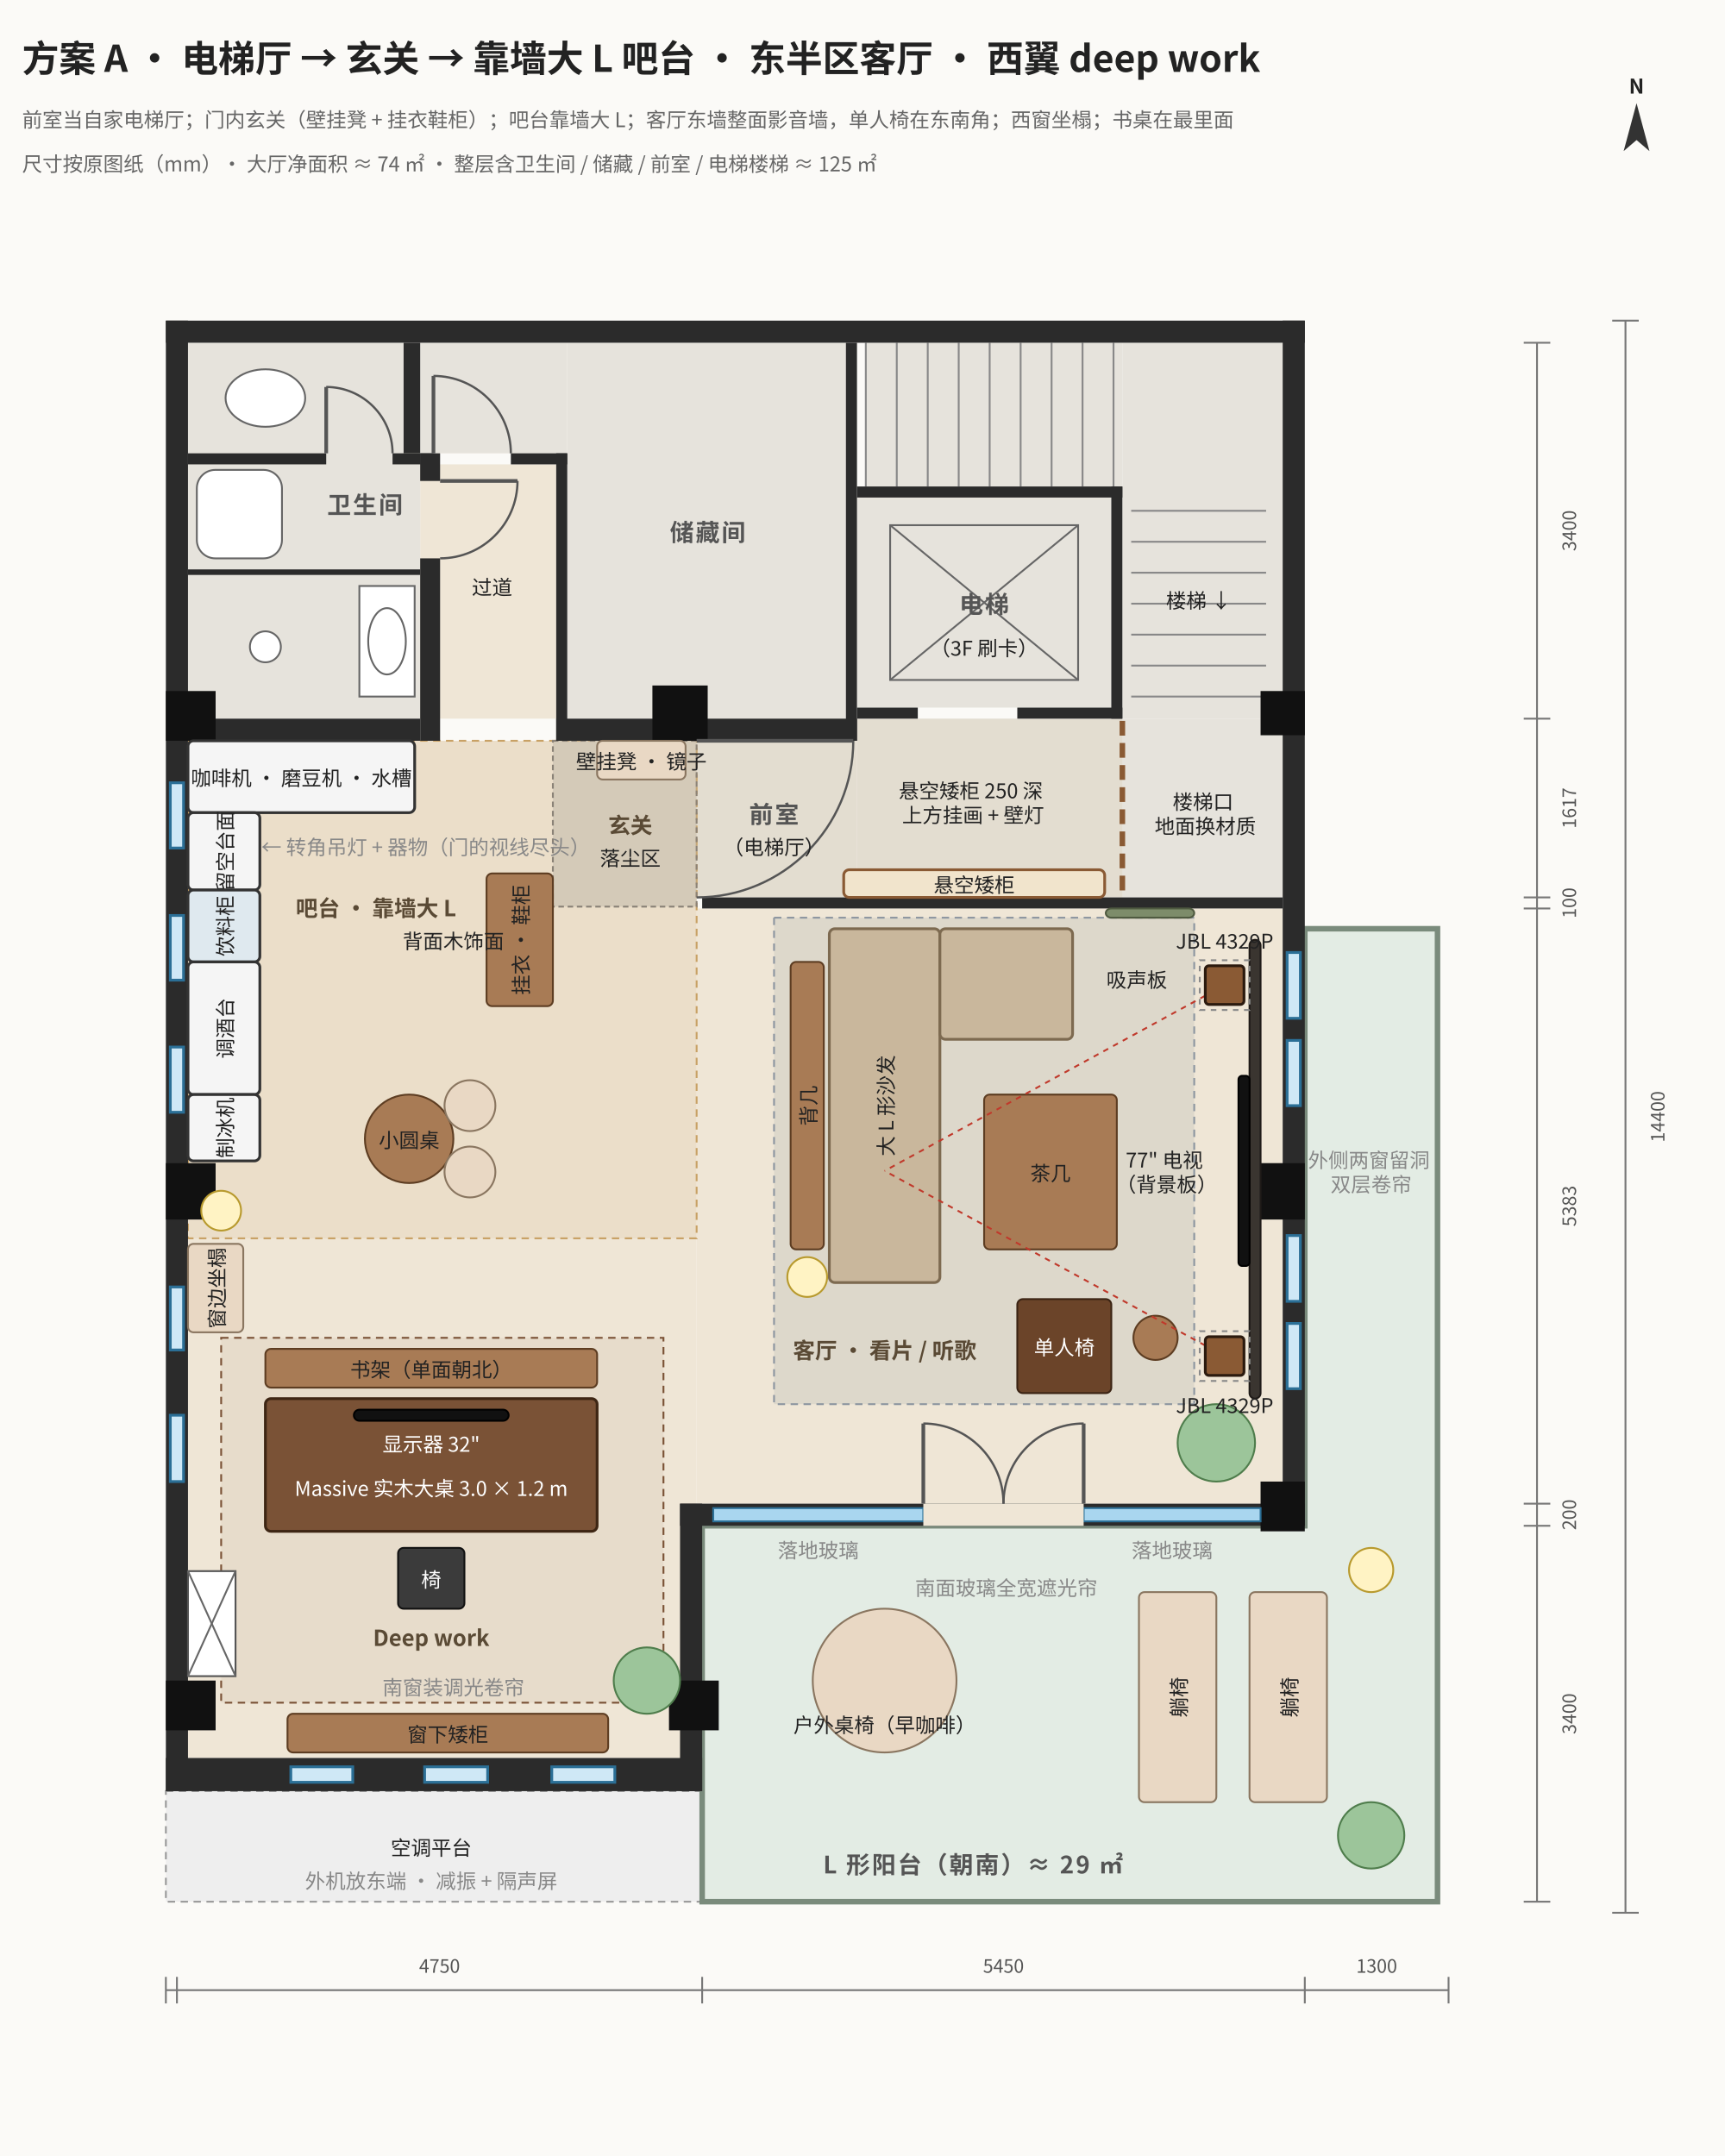
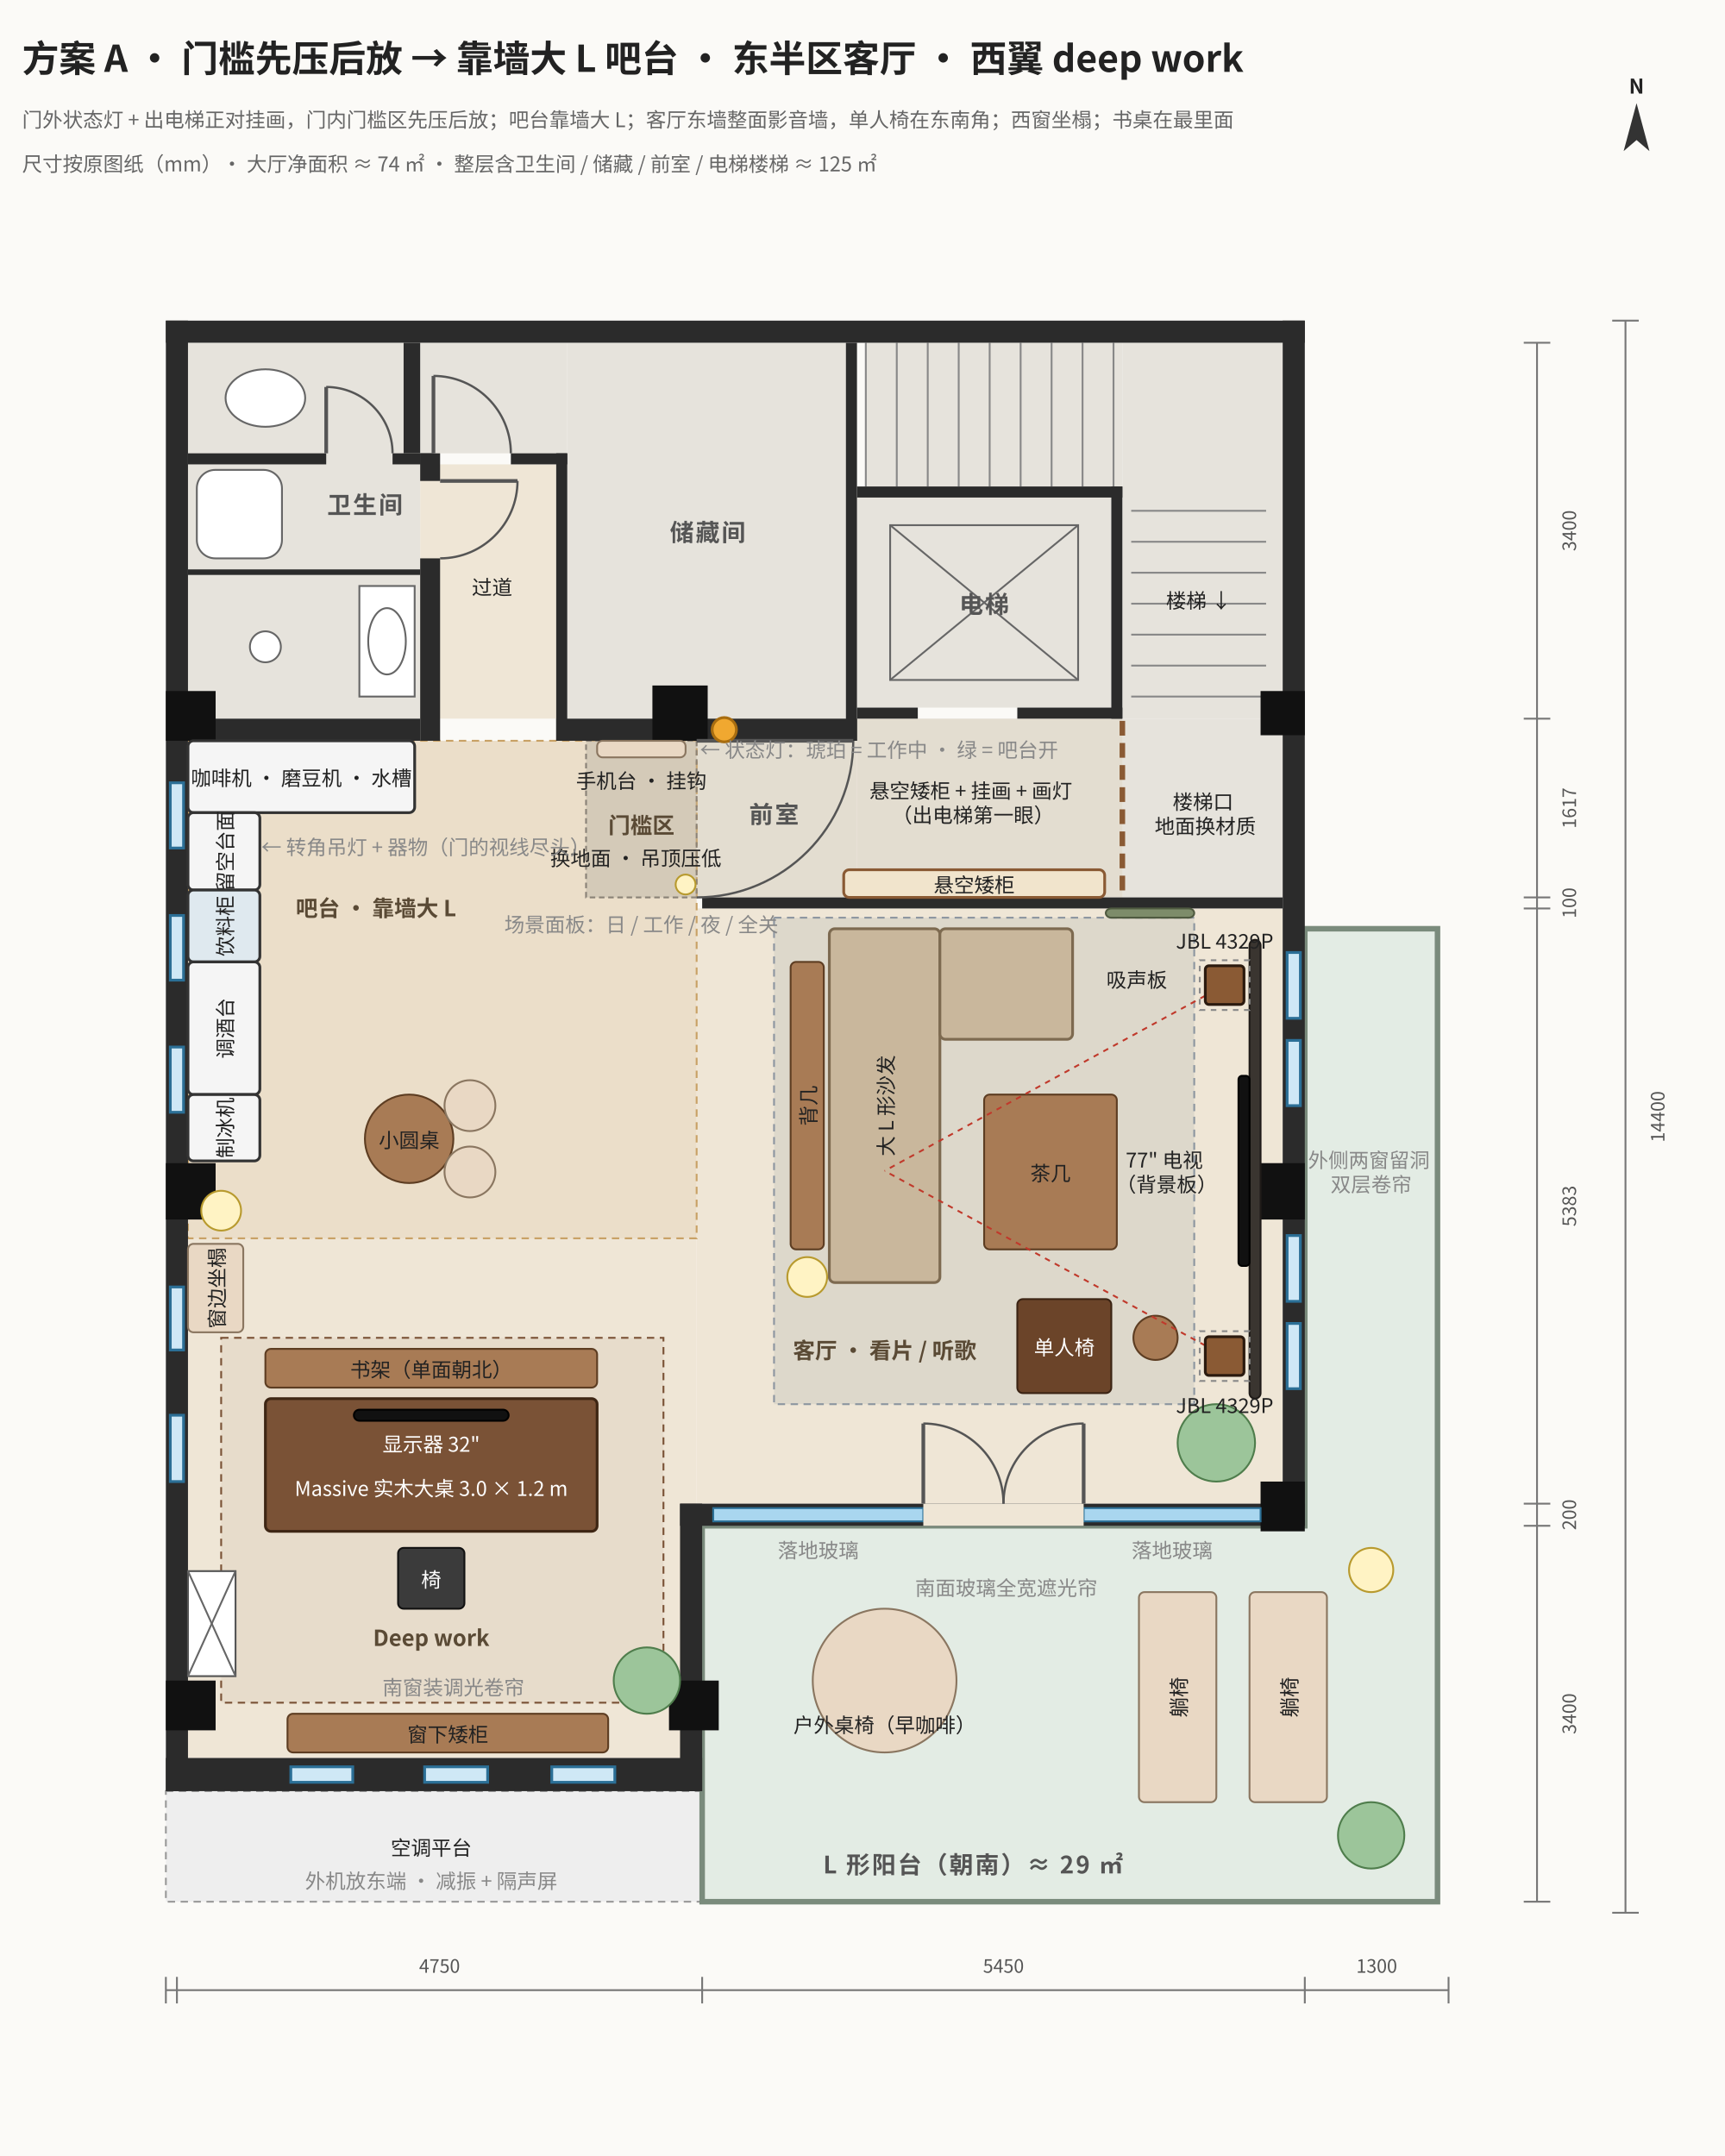
<svg xmlns="http://www.w3.org/2000/svg" viewBox="-90 -174 936 1170" width="936" height="1170">
  <style>
  .bg{fill:#fbfaf7}
  .floor{fill:#efe6d6}
  .annex{fill:#e6e3dc}
  .balcony{fill:#e3ece4;stroke:#7a8b7c;stroke-width:3}
  .platform{fill:#eeeeee;stroke:#9a9a9a;stroke-width:1;stroke-dasharray:4 3}
  .wall{fill:#2b2b2b}
  .column{fill:#111}
  .window{fill:#cfe8f6;stroke:#2b6f96;stroke-width:1.5}
  .glass{fill:#a9d6ef;stroke:#2b6f96;stroke-width:1}
  .door{fill:none;stroke:#555;stroke-width:1.2}
  .door-leaf{stroke:#555;stroke-width:2}
  .tread{stroke:#888;stroke-width:1}
  .lift{fill:none;stroke:#666;stroke-width:1}
  .fixture{fill:#fff;stroke:#666;stroke-width:1}
  .wood{fill:#a87b55;stroke:#5d3d22;stroke-width:1}
  .desk{fill:#7a5236;stroke:#3e2614;stroke-width:1.5}
  .soft{fill:#e9d8c4;stroke:#8a7660;stroke-width:1}
  .sofa{fill:#c9b79c;stroke:#7d6a50;stroke-width:1.5}
  .dark{fill:#3b3b3b;stroke:#111;stroke-width:1}
  .leather{fill:#6b4429;stroke:#3b2414;stroke-width:1}
  .box{fill:#eadcc3;stroke:#8a7660;stroke-width:1}
  .lamp{fill:#fff3c4;stroke:#b89a2e;stroke-width:1}
  .plant{fill:#9cc59a;stroke:#4f7d4c;stroke-width:1}
  .bar{fill:#f5f5f5;stroke:#333;stroke-width:1.5}
  .fridge{fill:#dfe9ef;stroke:#333;stroke-width:1.5}
  .counter{fill:#d9d4cc;stroke:#4a4540;stroke-width:2}
  .stool{fill:#3b3b3b;stroke:#111;stroke-width:1}
  .wall-new{fill:#4a4a4a;stroke:#222;stroke-width:1}
  .z-foyer{fill:#b9b2a6;fill-opacity:.45;stroke:#8a8277;stroke-width:1;stroke-dasharray:3 2}
  .boundary{stroke:#8a5a34;stroke-width:3;stroke-dasharray:8 4}
  .art{fill:#f1e4cc;stroke:#8a5a34;stroke-width:1.5}
  .z-lobby{fill:#c8a165;fill-opacity:.10;stroke:none}
  .sight{stroke:#c0392b;stroke-width:1.5;stroke-dasharray:5 4}
  .mirror{fill:#e8f4fa;stroke:#59606a;stroke-width:1}
  .panel{fill:#3a3530;stroke:#1f1b18;stroke-width:1}
  .acoustic{fill:#7d8c6a;stroke:#4f5a40;stroke-width:1}
+   .status{fill:#f0a830;stroke:#a86d10;stroke-width:1.5}
  .cabinet{fill:#fff;stroke:#555;stroke-width:1}
  .ghost{fill:none;stroke:#8a8a8a;stroke-width:1;stroke-dasharray:3 3}
  .speaker{fill:#8a5a34;stroke:#2b1a0e;stroke-width:1.5}
  .tv{fill:#111;stroke:#000}
  .z-bar{fill:#c8a165;fill-opacity:.12;stroke:#c8a165;stroke-width:1;stroke-dasharray:4 3}
  .z-rug{fill:#8d96a0;fill-opacity:.18;stroke:#8d96a0;stroke-width:1;stroke-dasharray:4 3}
  .z-work{fill:#7a5236;fill-opacity:.07;stroke:#7a5236;stroke-width:1;stroke-dasharray:4 3}
  .sound{fill:none;stroke:#c0392b;stroke-width:1;stroke-dasharray:3 3}
  .pencil-add{fill:#e67e22;stroke:#e67e22}
  .pencil-add-line{fill:none;stroke:#e67e22;stroke-width:2.5}
  .pencil-del{fill:none;stroke:#d62d20;stroke-width:2;stroke-dasharray:5 3}
  .pencil-x{stroke:#d62d20;stroke-width:2}
  text{font-family:"PingFang SC","Noto Sans CJK SC","WenQuanYi Zen Hei","Microsoft YaHei",sans-serif;fill:#222}
  .lbl{font-size:11px;text-anchor:middle;dominant-baseline:central}
  .lbl-inv{fill:#fff}
  .room{font-size:13px;font-weight:700;fill:#555;text-anchor:middle;dominant-baseline:central;letter-spacing:1px}
  .zone-lbl{font-size:12px;font-weight:600;text-anchor:middle;dominant-baseline:central;fill:#5a4a35}
  .pencil-lbl{font-size:11px;font-weight:600;fill:#c0392b;text-anchor:middle;dominant-baseline:central}
  .title{font-size:20px;font-weight:700}
  .panel-title{font-size:15px;font-weight:700}
  .note-c{font-size:11px;fill:#888;text-anchor:middle;dominant-baseline:central}
  .note{font-size:11px;fill:#666}
  .dim{stroke:#777;stroke-width:1;fill:none}
  .dim-txt{font-size:10px;fill:#555;text-anchor:middle;dominant-baseline:central}
</style>
  <rect class="bg" x="-90" y="-174" width="100%" height="100%" />
  <rect class="platform" x="0.0" y="798.0" width="291.0" height="60.0" rx="0" />
  <text class="lbl" x="144.0" y="828.0">空调平台</text>
  <polygon class="balcony" points="291.0,858.0 291.0,654.0 618.0,654.0 618.0,330.0 690.0,330.0 690.0,858.0" />
  <text class="room" x="438.0" y="837.0">L 形阳台（朝南）≈ 29 ㎡</text>
  <rect class="floor" x="12.0" y="228.0" width="276.0" height="552.0" rx="0" />
  <rect class="floor" x="288.0" y="319.0" width="318.0" height="323.0" rx="0" />
  <rect class="floor" x="138.0" y="78.0" width="73.8" height="138.0" rx="0" />
  <rect class="annex" x="12.0" y="12.0" width="126.0" height="204.0" rx="0" />
  <rect class="annex" x="217.8" y="12.0" width="151.2" height="204.0" rx="0" />
  <rect class="annex" x="138.0" y="12.0" width="79.8" height="60.0" rx="0" />
  <rect class="annex" x="288.0" y="228.0" width="87.0" height="85.0" rx="0" />
  <rect class="annex" x="375.0" y="216.0" width="231.0" height="97.0" rx="0" />
  <rect class="annex" x="519.0" y="12.0" width="87.0" height="204.0" rx="0" />
  <rect class="annex" x="379.8" y="12.0" width="139.2" height="78.0" rx="0" />
  <rect class="annex" x="375.0" y="96.0" width="138.0" height="114.0" rx="0" />
  <rect class="z-bar" x="12.0" y="228.0" width="276.0" height="270.0" rx="0" />
-   <rect class="z-foyer" x="210.0" y="228.0" width="78.0" height="90.0" rx="0" />
+   <rect class="z-foyer" x="228.0" y="228.0" width="60.0" height="85.0" rx="0" />
  <rect class="z-lobby" x="288.0" y="216.0" width="231.0" height="97.0" rx="0" />
  <rect class="z-rug" x="330.0" y="324.0" width="228.0" height="264.0" rx="0" />
  <rect class="z-work" x="30.0" y="552.0" width="240.0" height="198.0" rx="0" />
  <line class="tread" x1="379.8" y1="90.0" x2="379.8" y2="12.0" />
  <line class="tread" x1="396.6" y1="90.0" x2="396.6" y2="12.0" />
  <line class="tread" x1="413.4" y1="90.0" x2="413.4" y2="12.0" />
  <line class="tread" x1="430.2" y1="90.0" x2="430.2" y2="12.0" />
  <line class="tread" x1="447.0" y1="90.0" x2="447.0" y2="12.0" />
  <line class="tread" x1="463.8" y1="90.0" x2="463.8" y2="12.0" />
  <line class="tread" x1="480.6" y1="90.0" x2="480.6" y2="12.0" />
  <line class="tread" x1="497.4" y1="90.0" x2="497.4" y2="12.0" />
  <line class="tread" x1="514.2" y1="90.0" x2="514.2" y2="12.0" />
  <line class="tread" x1="523.8" y1="204.0" x2="597.0" y2="204.0" />
  <line class="tread" x1="523.8" y1="187.2" x2="597.0" y2="187.2" />
  <line class="tread" x1="523.8" y1="170.4" x2="597.0" y2="170.4" />
  <line class="tread" x1="523.8" y1="153.6" x2="597.0" y2="153.6" />
  <line class="tread" x1="523.8" y1="136.8" x2="597.0" y2="136.8" />
  <line class="tread" x1="523.8" y1="120.0" x2="597.0" y2="120.0" />
  <line class="tread" x1="523.8" y1="103.2" x2="597.0" y2="103.2" />
  <text class="lbl" x="560.4" y="151.2">楼梯 ↓</text>
  <rect class="lift" x="393.0" y="111.0" width="102.0" height="84.0" rx="0" />
  <line class="lift" x1="393.0" y1="111.0" x2="495.0" y2="195.0" />
  <line class="lift" x1="393.0" y1="195.0" x2="495.0" y2="111.0" />
  <text class="room" x="444.0" y="153.0">电梯</text>
  <circle class="fixture" cx="54.0" cy="177.0" r="8.4" />
  <rect class="fixture" x="105.0" y="144.0" width="30.0" height="60.0" rx="0" />
  <ellipse class="fixture" cx="120.0" cy="174.0" rx="10.2" ry="18.0" />
  <rect class="fixture" x="16.8" y="81.0" width="46.2" height="48.0" rx="10" />
  <ellipse class="fixture" cx="54.0" cy="42.0" rx="21.6" ry="15.6" />
  <rect class="wall" x="0.0" y="0.0" width="12.0" height="798.0" rx="0" />
  <rect class="wall" x="0.0" y="780.0" width="291.0" height="18.0" rx="0" />
  <rect class="wall" x="279.0" y="642.0" width="12.0" height="156.0" rx="0" />
  <rect class="wall" x="279.0" y="642.0" width="339.0" height="12.0" rx="0" />
  <rect class="wall" x="606.0" y="0.0" width="12.0" height="654.0" rx="0" />
  <rect class="wall" x="0.0" y="0.0" width="618.0" height="12.0" rx="0" />
  <rect class="wall" x="12.0" y="216.0" width="126.0" height="12.0" rx="0" />
  <rect class="wall" x="138.0" y="129.0" width="10.8" height="99.0" rx="0" />
  <rect class="wall" x="138.0" y="72.0" width="10.8" height="15.0" rx="0" />
  <rect class="wall" x="129.0" y="12.0" width="9.0" height="60.0" rx="0" />
  <rect class="wall" x="12.0" y="135.0" width="126.0" height="3.0" rx="0" />
  <rect class="wall" x="12.0" y="72.0" width="75.0" height="6.0" rx="0" />
  <rect class="wall" x="123.0" y="72.0" width="15.0" height="6.0" rx="0" />
  <rect class="wall" x="138.0" y="72.0" width="7.2" height="6.0" rx="0" />
  <rect class="wall" x="187.2" y="72.0" width="30.6" height="6.0" rx="0" />
  <rect class="wall" x="211.8" y="72.0" width="6.0" height="156.0" rx="0" />
  <rect class="wall" x="211.8" y="216.0" width="163.2" height="12.0" rx="0" />
  <rect class="wall" x="369.0" y="12.0" width="6.0" height="216.0" rx="0" />
  <rect class="wall" x="375.0" y="210.0" width="33.0" height="6.0" rx="0" />
  <rect class="wall" x="462.0" y="210.0" width="57.0" height="6.0" rx="0" />
  <rect class="wall" x="513.0" y="90.0" width="6.0" height="126.0" rx="0" />
  <rect class="wall" x="375.0" y="90.0" width="144.0" height="6.0" rx="0" />
  <rect class="wall" x="291.0" y="313.0" width="315.0" height="6.0" rx="0" />
  <rect class="column" x="0.0" y="738.0" width="27.0" height="27.0" rx="0" />
  <rect class="column" x="0.0" y="457.2" width="27.0" height="30.6" rx="0" />
  <rect class="column" x="0.0" y="201.0" width="27.0" height="27.0" rx="0" />
  <rect class="column" x="273.0" y="738.0" width="27.0" height="27.0" rx="0" />
  <rect class="column" x="594.0" y="630.0" width="24.0" height="27.0" rx="0" />
  <rect class="column" x="594.0" y="457.2" width="24.0" height="30.6" rx="0" />
  <rect class="column" x="594.0" y="201.0" width="24.0" height="24.0" rx="0" />
  <rect class="column" x="264.0" y="198.0" width="30.0" height="30.0" rx="0" />
  <rect class="window" x="2.4" y="594.0" width="7.2" height="36.0" rx="0" />
  <rect class="window" x="2.4" y="524.4" width="7.2" height="34.2" rx="0" />
  <rect class="window" x="2.4" y="394.2" width="7.2" height="35.4" rx="0" />
  <rect class="window" x="2.4" y="322.8" width="7.2" height="35.1" rx="0" />
  <rect class="window" x="2.4" y="250.8" width="7.2" height="35.4" rx="0" />
  <rect class="window" x="67.8" y="784.8" width="33.6" height="8.4" rx="0" />
  <rect class="window" x="140.4" y="784.8" width="34.2" height="8.4" rx="0" />
  <rect class="window" x="209.4" y="784.8" width="34.2" height="8.4" rx="0" />
  <rect class="window" x="608.4" y="544.2" width="7.2" height="35.4" rx="0" />
  <rect class="window" x="608.4" y="496.5" width="7.2" height="35.7" rx="0" />
  <rect class="window" x="608.4" y="390.6" width="7.2" height="35.4" rx="0" />
  <rect class="window" x="608.4" y="342.9" width="7.2" height="35.7" rx="0" />
  <rect class="glass" x="297.0" y="644.4" width="114.0" height="7.2" rx="0" />
  <text class="note-c" x="354.0" y="666.6">落地玻璃</text>
  <rect class="glass" x="498.0" y="644.4" width="96.0" height="7.2" rx="0" />
  <text class="note-c" x="546.0" y="666.6">落地玻璃</text>
  <rect class="floor" x="411.0" y="642.0" width="87.0" height="12.0" rx="0" />
  <line class="door-leaf" x1="411.0" y1="642.0" x2="411.0" y2="598.5" />
  <path class="door" d="M 411.0 598.5 A 43.5 43.5 0 0 1 454.5 642.0" />
  <line class="door-leaf" x1="498.0" y1="642.0" x2="498.0" y2="598.5" />
  <path class="door" d="M 498.0 598.5 A 43.5 43.5 0 0 0 454.5 642.0" />
  <line class="door-leaf" x1="148.8" y1="87.0" x2="190.8" y2="87.0" />
  <path class="door" d="M 190.8 87.0 A 42.0 42.0 0 0 1 148.8 129.0" />
  <line class="door-leaf" x1="87.0" y1="72.0" x2="87.0" y2="36.0" />
  <path class="door" d="M 87.0 36.0 A 36.0 36.0 0 0 1 123.0 72.0" />
  <line class="door-leaf" x1="145.2" y1="72.0" x2="145.2" y2="30.0" />
  <path class="door" d="M 145.2 30.0 A 42.0 42.0 0 0 1 187.2 72.0" />
  <line class="door-leaf" x1="288.0" y1="228.0" x2="373.0" y2="228.0" />
  <path class="door" d="M 373.0 228.0 A 85.0 85.0 0 0 1 288.0 313.0" />
  <rect class="cabinet" x="12.0" y="678.6" width="25.8" height="57.0" rx="0" />
  <line class="lift" x1="12.0" y1="678.6" x2="37.8" y2="735.6" />
  <line class="lift" x1="12.0" y1="735.6" x2="37.8" y2="678.6" />
  <text class="room" x="108.0" y="99.0">卫生间</text>
  <text class="lbl" x="177.0" y="144.0">过道</text>
  <text class="room" x="294.0" y="114.0">储藏间</text>
  <text class="room" x="330.0" y="267.0">前室</text>
  <rect class="bar" x="12.0" y="228.0" width="123.0" height="39.0" rx="3" />
  <text class="lbl" x="73.5" y="247.5">咖啡机 · 磨豆机 · 水槽</text>
  <rect class="bar" x="12.0" y="267.0" width="39.0" height="42.0" rx="3" />
  <text class="lbl" x="31.5" y="288.0" transform="rotate(-90 31.5 288.0)">留空台面</text>
  <rect class="fridge" x="12.0" y="309.0" width="39.0" height="39.0" rx="3" />
  <text class="lbl" x="31.5" y="328.5" transform="rotate(-90 31.5 328.5)">饮料柜</text>
  <rect class="bar" x="12.0" y="348.0" width="39.0" height="72.0" rx="3" />
  <text class="lbl" x="31.5" y="384.0" transform="rotate(-90 31.5 384.0)">调酒台</text>
  <rect class="bar" x="12.0" y="420.0" width="39.0" height="36.0" rx="3" />
  <text class="lbl" x="31.5" y="438.0" transform="rotate(-90 31.5 438.0)">制冰机</text>
  <circle class="wood" cx="132.0" cy="444.0" r="24.0" />
  <circle class="soft" cx="165.0" cy="426.0" r="13.8" />
  <circle class="soft" cx="165.0" cy="462.0" r="13.8" />
-   <rect class="soft" x="234.0" y="228.0" width="48.0" height="21.0" rx="3" />
-   <text class="lbl" x="258.0" y="238.5">壁挂凳 · 镜子</text>
-   <rect class="wood" x="174.0" y="300.0" width="36.0" height="72.0" rx="3" />
-   <text class="lbl" x="192.0" y="336.0" transform="rotate(-90 192.0 336.0)">挂衣 · 鞋柜</text>
+   <rect class="soft" x="234.0" y="228.0" width="48.0" height="9.0" rx="3" />
+   <circle class="lamp" cx="282.0" cy="306.0" r="5.4" />
  <line class="boundary" x1="519.0" y1="217.2" x2="519.0" y2="312.0" />
+   <circle class="status" cx="303.0" cy="222.0" r="6.6" />
  <rect class="art" x="367.8" y="298.0" width="141.6" height="15.0" rx="3" />
  <text class="lbl" x="438.6" y="305.5">悬空矮柜</text>
  <rect class="sofa" x="360.0" y="330.0" width="60.0" height="192.0" rx="3" />
  <text class="lbl" x="390.0" y="426.0" transform="rotate(-90 390.0 426.0)">大 L 形沙发</text>
  <rect class="sofa" x="420.0" y="330.0" width="72.0" height="60.0" rx="3" />
  <rect class="wood" x="339.0" y="348.0" width="18.0" height="156.0" rx="3" />
  <text class="lbl" x="348.0" y="426.0" transform="rotate(-90 348.0 426.0)">背几</text>
  <circle class="lamp" cx="348.0" cy="519.0" r="10.8" />
  <rect class="wood" x="444.0" y="420.0" width="72.0" height="84.0" rx="3" />
  <text class="lbl" x="480.0" y="462.0">茶几</text>
  <rect class="leather" x="462.0" y="531.0" width="51.0" height="51.0" rx="3" />
  <text class="lbl lbl-inv" x="487.5" y="556.5">单人椅</text>
  <circle class="wood" cx="537.0" cy="552.0" r="12.0" />
  <circle class="plant" cx="570.0" cy="609.0" r="21.0" />
  <rect class="panel" x="588.0" y="336.0" width="6.0" height="249.0" rx="3" />
  <rect class="acoustic" x="510.0" y="319.0" width="48.0" height="5.0" rx="3" />
  <rect class="soft" x="12.0" y="501.0" width="30.0" height="48.0" rx="3" />
  <text class="lbl" x="27.0" y="525.0" transform="rotate(-90 27.0 525.0)">窗边坐榻</text>
  <circle class="lamp" cx="30.0" cy="483.0" r="10.8" />
  <rect class="wood" x="54.0" y="558.0" width="180.0" height="21.0" rx="3" />
  <text class="lbl" x="144.0" y="568.5">书架（单面朝北）</text>
  <rect class="desk" x="54.0" y="585.0" width="180.0" height="72.0" rx="3" />
  <rect class="tv" x="102.0" y="591.0" width="84.0" height="6.0" rx="3" />
  <rect class="dark" x="126.0" y="666.0" width="36.0" height="33.0" rx="3" />
  <text class="lbl lbl-inv" x="144.0" y="682.5">椅</text>
  <rect class="wood" x="66.0" y="756.0" width="174.0" height="21.0" rx="3" />
  <text class="lbl" x="153.0" y="766.5">窗下矮柜</text>
  <circle class="plant" cx="261.0" cy="738.0" r="18.0" />
  <circle class="soft" cx="390.0" cy="738.0" r="39.0" />
  <text class="lbl" x="390.0" y="761.4">户外桌椅（早咖啡）</text>
  <rect class="soft" x="528.0" y="690.0" width="42.0" height="114.0" rx="3" />
  <text class="lbl" x="549.0" y="747.0" transform="rotate(-90 549.0 747.0)">躺椅</text>
  <rect class="soft" x="588.0" y="690.0" width="42.0" height="114.0" rx="3" />
  <text class="lbl" x="609.0" y="747.0" transform="rotate(-90 609.0 747.0)">躺椅</text>
  <circle class="lamp" cx="654.0" cy="678.0" r="12.0" />
  <circle class="plant" cx="654.0" cy="822.0" r="18.0" />
  <line class="sound" x1="574.5" y1="360.6" x2="390.0" y2="461.4" />
  <line class="sound" x1="574.5" y1="561.9" x2="390.0" y2="461.4" />
  <rect class="speaker" x="564.0" y="350.1" width="21.0" height="21.0" rx="2" />
  <rect class="ghost" x="561.0" y="347.1" width="27.0" height="27.0" rx="0" />
  <text class="lbl" x="574.5" y="336.0">JBL 4329P</text>
  <rect class="speaker" x="564.0" y="551.4" width="21.0" height="21.0" rx="2" />
  <rect class="ghost" x="561.0" y="548.4" width="27.0" height="27.0" rx="0" />
  <text class="lbl" x="574.5" y="588.0">JBL 4329P</text>
  <rect class="tv" x="582.0" y="409.8" width="6.0" height="103.2" rx="2" />
  <text class="lbl" x="543.0" y="461.4">
    <tspan x="543.0" dy="-0.6em">77" 电视</tspan>
    <tspan x="543.0" dy="1.2em">（背景板）</tspan>
  </text>
-   <text class="zone-lbl" x="252.0" y="273.0">玄关</text>
-   <text class="lbl" x="252.0" y="291.0">落尘区</text>
-   <text class="lbl" x="156.0" y="336.0">背面木饰面</text>
-   <text class="lbl" x="330.0" y="285.0">（电梯厅）</text>
+   <text class="lbl" x="258.0" y="249.0">手机台 · 挂钩</text>
+   <text class="zone-lbl" x="258.0" y="273.0">门槛区</text>
+   <text class="lbl" x="255.0" y="291.0">换地面 · 吊顶压低</text>
+   <text class="note-c" x="258.0" y="327.0">场景面板：日 / 工作 / 夜 / 全关</text>
+   <text class="note-c" x="387.0" y="232.2">← 状态灯：琥珀 = 工作中 · 绿 = 吧台开</text>
  <text class="lbl" x="438.0" y="261.0">
-     <tspan x="438.0" dy="-0.6em">悬空矮柜 250 深</tspan>
-     <tspan x="438.0" dy="1.2em">上方挂画 + 壁灯</tspan>
+     <tspan x="438.0" dy="-0.6em">悬空矮柜 + 挂画 + 画灯</tspan>
+     <tspan x="438.0" dy="1.2em">（出电梯第一眼）</tspan>
  </text>
  <text class="lbl" x="564.0" y="267.0">
    <tspan x="564.0" dy="-0.6em">楼梯口</tspan>
    <tspan x="564.0" dy="1.2em">地面换材质</tspan>
  </text>
-   <text class="lbl" x="444.0" y="177.0">（3F 刷卡）</text>
  <text class="zone-lbl" x="114.0" y="318.0">吧台 · 靠墙大 L</text>
  <text class="lbl" x="132.0" y="444.0">小圆桌</text>
  <text class="zone-lbl" x="390.0" y="558.0">客厅 · 看片 / 听歌</text>
  <text class="lbl" x="526.8" y="357.0">吸声板</text>
  <text class="note-c" x="654.0" y="461.4">
    <tspan x="654.0" dy="-0.6em">外侧两窗留洞</tspan>
    <tspan x="654.0" dy="1.2em">双层卷帘</tspan>
  </text>
  <text class="note-c" x="456.0" y="687.0">南面玻璃全宽遮光帘</text>
  <text class="note-c" x="144.0" y="846.0">外机放东端 · 减振 + 隔声屏</text>
  <text class="note-c" x="141.0" y="285.0">← 转角吊灯 + 器物（门的视线尽头）</text>
  <text class="zone-lbl" x="144.0" y="714.0">Deep work</text>
  <text class="lbl lbl-inv" x="144.0" y="609.0">显示器 32"</text>
  <text class="lbl lbl-inv" x="144.0" y="633.0">Massive 实木大桌 3.0 × 1.2 m</text>
  <text class="note-c" x="156.0" y="741.0">南窗装调光卷帘</text>
  <line class="dim" x1="0.0" y1="906.0" x2="696.0" y2="906.0" />
  <line class="dim" x1="0.0" y1="898.8" x2="0.0" y2="913.2" />
  <line class="dim" x1="6.0" y1="898.8" x2="6.0" y2="913.2" />
  <line class="dim" x1="291.0" y1="898.8" x2="291.0" y2="913.2" />
  <line class="dim" x1="618.0" y1="898.8" x2="618.0" y2="913.2" />
  <line class="dim" x1="696.0" y1="898.8" x2="696.0" y2="913.2" />
  <text class="dim-txt" x="148.5" y="892.2">4750</text>
  <text class="dim-txt" x="454.5" y="892.2">5450</text>
  <text class="dim-txt" x="657.0" y="892.2">1300</text>
  <line class="dim" x1="744.0" y1="12.0" x2="744.0" y2="858.0" />
  <line class="dim" x1="736.8" y1="858.0" x2="751.2" y2="858.0" />
  <line class="dim" x1="736.8" y1="654.0" x2="751.2" y2="654.0" />
  <line class="dim" x1="736.8" y1="642.0" x2="751.2" y2="642.0" />
  <line class="dim" x1="736.8" y1="319.0" x2="751.2" y2="319.0" />
  <line class="dim" x1="736.8" y1="313.0" x2="751.2" y2="313.0" />
  <line class="dim" x1="736.8" y1="216.0" x2="751.2" y2="216.0" />
  <line class="dim" x1="736.8" y1="12.0" x2="751.2" y2="12.0" />
  <text class="dim-txt" x="760.8" y="756.0" transform="rotate(-90 760.8 756.0)">3400</text>
  <text class="dim-txt" x="760.8" y="648.0" transform="rotate(-90 760.8 648.0)">200</text>
  <text class="dim-txt" x="760.8" y="480.5" transform="rotate(-90 760.8 480.5)">5383</text>
  <text class="dim-txt" x="760.8" y="316.0" transform="rotate(-90 760.8 316.0)">100</text>
  <text class="dim-txt" x="760.8" y="264.5" transform="rotate(-90 760.8 264.5)">1617</text>
  <text class="dim-txt" x="760.8" y="114.0" transform="rotate(-90 760.8 114.0)">3400</text>
  <line class="dim" x1="792.0" y1="0.0" x2="792.0" y2="864.0" />
  <line class="dim" x1="784.8" y1="0.0" x2="799.2" y2="0.0" />
  <line class="dim" x1="784.8" y1="864.0" x2="799.2" y2="864.0" />
  <text class="dim-txt" x="808.8" y="432.0" transform="rotate(-90 808.8 432.0)">14400</text>
-   <text class="title" x="-78.0" y="-135.0">方案 A · 电梯厅 → 玄关 → 靠墙大 L 吧台 · 东半区客厅 · 西翼 deep work</text>
-   <text class="note" x="-78.0" y="-105.0">前室当自家电梯厅；门内玄关（壁挂凳 + 挂衣鞋柜）；吧台靠墙大 L；客厅东墙整面影音墙，单人椅在东南角；西窗坐榻；书桌在最里面</text>
+   <text class="title" x="-78.0" y="-135.0">方案 A · 门槛先压后放 → 靠墙大 L 吧台 · 东半区客厅 · 西翼 deep work</text>
+   <text class="note" x="-78.0" y="-105.0">门外状态灯 + 出电梯正对挂画，门内门槛区先压后放；吧台靠墙大 L；客厅东墙整面影音墙，单人椅在东南角；西窗坐榻；书桌在最里面</text>
  <text class="note" x="-78.0" y="-81.0">尺寸按原图纸（mm）· 大厅净面积 ≈ 74 ㎡ · 整层含卫生间 / 储藏 / 前室 / 电梯楼梯 ≈ 125 ㎡</text>
  <g transform="translate(798.0,-102.0)">
    <path d="M0,-16 L7,10 L0,4 L-7,10 Z" fill="#333" />
    <text class="lbl" x="0" y="-26" style="font-weight:700">N</text>
  </g>
</svg>
